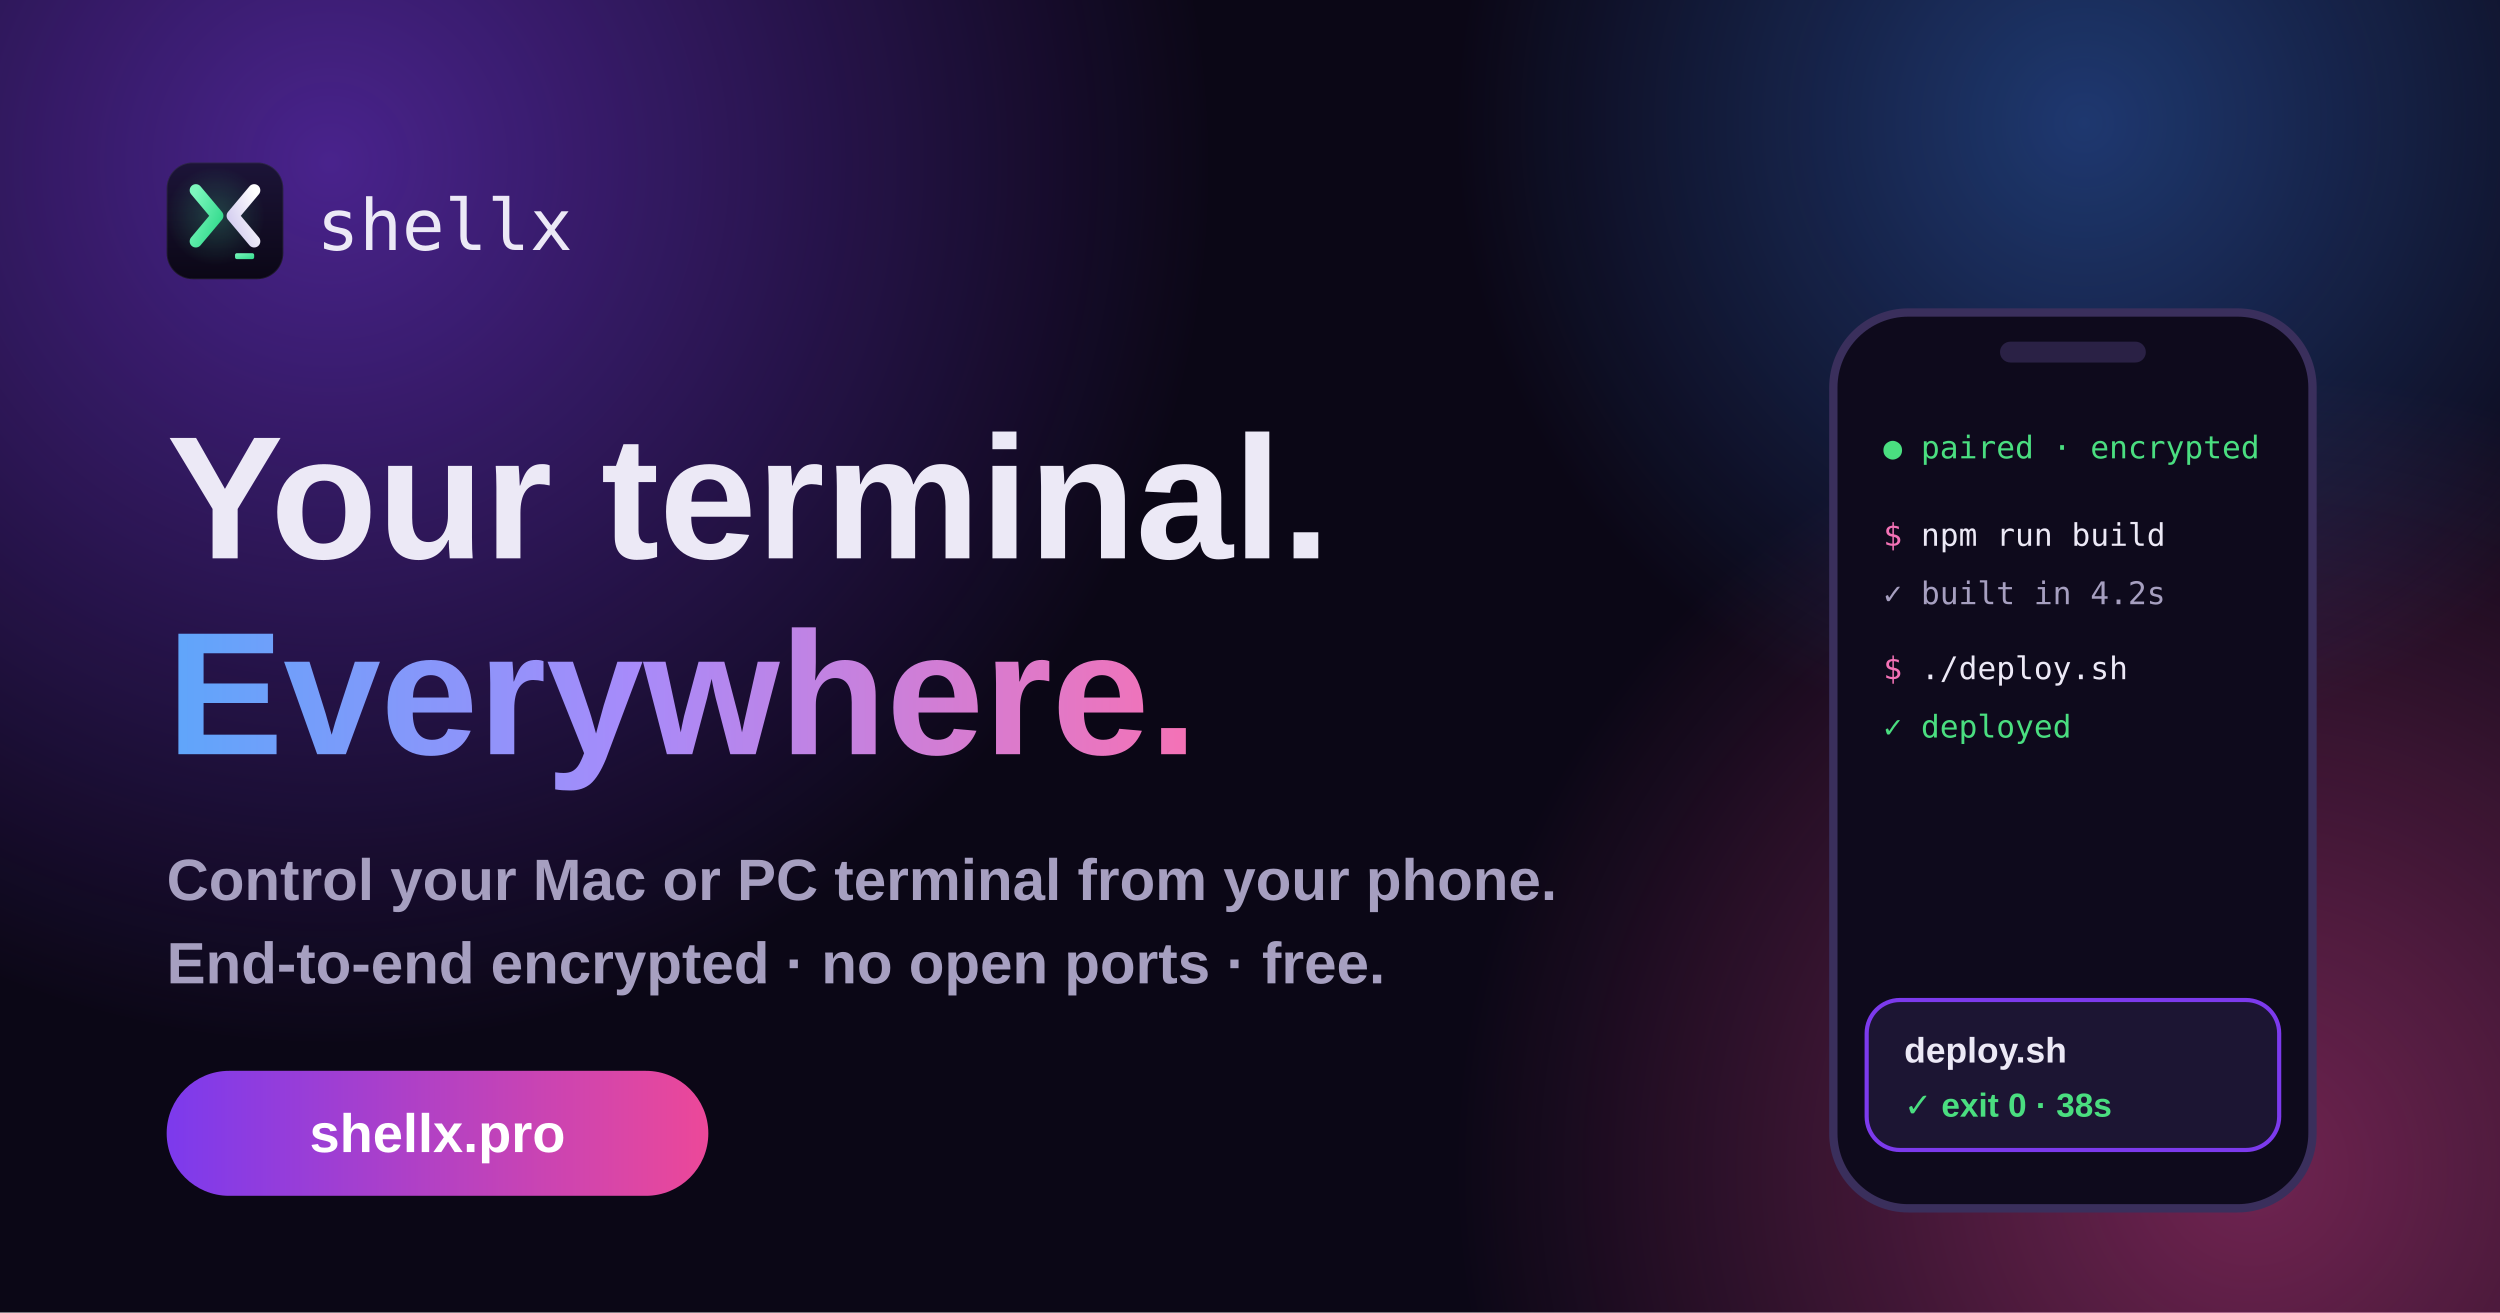
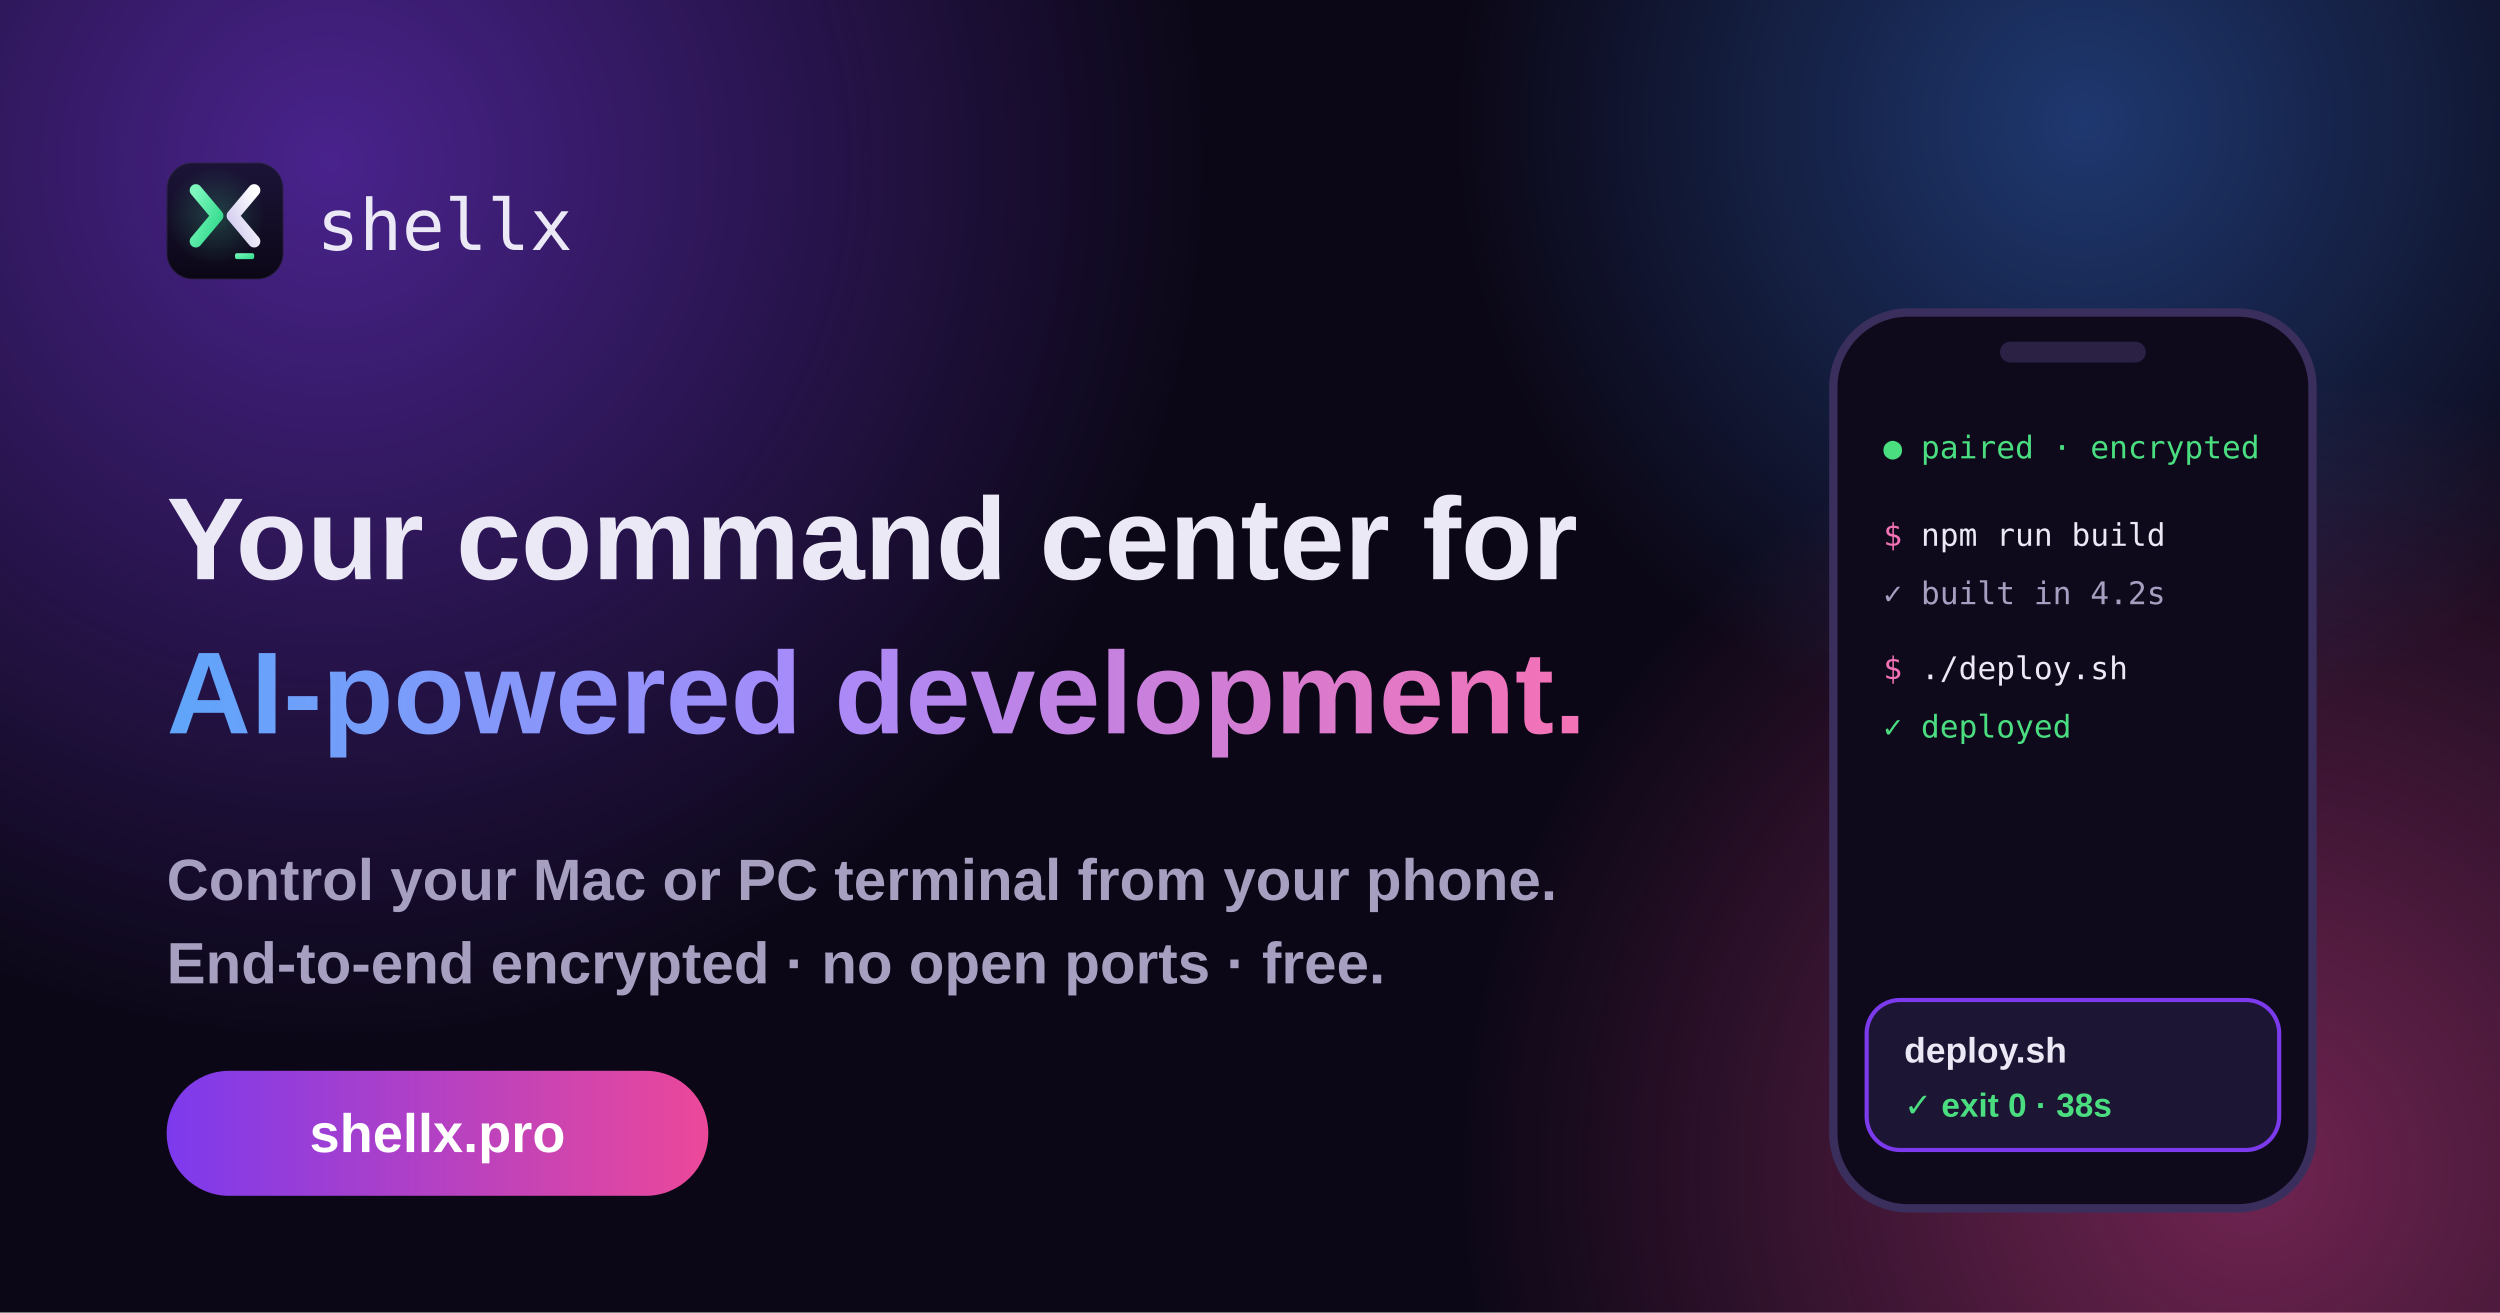
<svg xmlns="http://www.w3.org/2000/svg" width="1200" height="630" viewBox="0 0 1200 630">
  <defs>
    <style>
      @font-face { font-family: 'SG'; src: url('../public/fonts/SpaceGrotesk-Latin.woff2'); font-weight: 300 700; }
      @font-face { font-family: 'SG'; src: url('../public/fonts/SpaceGrotesk-Vietnamese.woff2'); font-weight: 300 700;
        unicode-range: U+0102-0103, U+0110-0111, U+0128-0129, U+0168-0169, U+01A0-01A1, U+01AF-01B0, U+0300-0301, U+0303-0304, U+0308-0309, U+0323, U+0329, U+1EA0-1EF9, U+20AB; }
      @font-face { font-family: 'JBM'; src: url('../public/fonts/JetBrainsMono-Bold.woff2'); font-weight: 700; }
      .h { font-family: 'SG', 'Helvetica Neue', Arial, sans-serif; font-weight: 700; }
      .m { font-family: 'JBM', Menlo, monospace; }
    </style>
    <radialGradient id="p" cx="0.5" cy="0.5" r="0.5">
      <stop offset="0" stop-color="#7c3aed" stop-opacity="0.55" />
      <stop offset="1" stop-color="#7c3aed" stop-opacity="0" />
    </radialGradient>
    <radialGradient id="k" cx="0.5" cy="0.5" r="0.5">
      <stop offset="0" stop-color="#ec4899" stop-opacity="0.45" />
      <stop offset="1" stop-color="#ec4899" stop-opacity="0" />
    </radialGradient>
    <radialGradient id="b" cx="0.5" cy="0.5" r="0.5">
      <stop offset="0" stop-color="#3b82f6" stop-opacity="0.4" />
      <stop offset="1" stop-color="#3b82f6" stop-opacity="0" />
    </radialGradient>
    <linearGradient id="t" x1="0" x2="1">
      <stop offset="0" stop-color="#60a5fa" />
      <stop offset="0.45" stop-color="#a78bfa" />
      <stop offset="1" stop-color="#f472b6" />
    </linearGradient>
    <linearGradient id="btn" x1="0" x2="1">
      <stop offset="0" stop-color="#7c3aed" />
      <stop offset="1" stop-color="#ec4899" />
    </linearGradient>
  </defs>
  <rect width="1200" height="630" fill="#0b0716" />
  <circle cx="160" cy="80" r="420" fill="url(#p)" />
  <circle cx="1080" cy="560" r="380" fill="url(#k)" />
  <circle cx="1000" cy="60" r="300" fill="url(#b)" />
  <svg x="80" y="78" width="56" height="56" viewBox="0 0 512 512">
    <defs>
      <linearGradient id="logo-bg" x1="0" y1="0" x2="0" y2="1">
        <stop offset="0" stop-color="#1C1438" />
        <stop offset="1" stop-color="#0B0716" />
      </linearGradient>
      <radialGradient id="logo-glow" cx="0.42" cy="0.46" r="0.42">
        <stop offset="0" stop-color="#4AF2A1" stop-opacity="0.22" />
        <stop offset="1" stop-color="#4AF2A1" stop-opacity="0" />
      </radialGradient>
      <linearGradient id="logo-mint" x1="0" y1="0" x2="1" y2="1">
        <stop offset="0" stop-color="#7DF7BE" />
        <stop offset="1" stop-color="#2FD98A" />
      </linearGradient>
      <linearGradient id="logo-lilac" x1="1" y1="0" x2="0" y2="1">
        <stop offset="0" stop-color="#FFFFFF" />
        <stop offset="1" stop-color="#CFC8EE" />
      </linearGradient>
    </defs>
    <rect width="512" height="512" rx="114" fill="url(#logo-bg)" />
    <rect width="512" height="512" rx="114" fill="url(#logo-glow)" />
    <rect x="2" y="2" width="508" height="508" rx="112" fill="none" stroke="#FFFFFF" stroke-opacity="0.09" stroke-width="3" />
    <polyline points="384,122 290,234 384,346" fill="none" stroke="url(#logo-lilac)" stroke-width="54" stroke-linecap="round" stroke-linejoin="round" />
    <polyline points="128,122 222,234 128,346" fill="none" stroke="url(#logo-mint)" stroke-width="54" stroke-linecap="round" stroke-linejoin="round" />
    <rect x="300" y="398" width="84" height="26" rx="8" fill="url(#logo-mint)" />
  </svg>
  <text x="152" y="120" class="m" font-size="34" fill="#ece9f6">shellx</text>
-   <text x="80" y="268" class="h" font-size="84" fill="#ece9f6">Your terminal.</text>
-   <text x="80" y="362" class="h" font-size="84" fill="url(#t)">Everywhere.</text>
+   <text x="80" y="278" class="h" font-size="56" fill="#ece9f6">Your command center for</text>
+   <text x="80" y="352" class="h" font-size="56" fill="url(#t)">AI-powered development.</text>
  <text x="80" y="432" class="h" font-size="28" font-weight="400" fill="#a69fc0">Control your Mac or PC terminal from your phone.</text>
  <text x="80" y="472" class="h" font-size="28" font-weight="400" fill="#a69fc0">End-to-end encrypted · no open ports · free.</text>
  <rect x="80" y="514" width="260" height="60" rx="30" fill="url(#btn)" />
  <text x="210" y="553" class="h" font-size="26" fill="#fff" text-anchor="middle">shellx.pro</text>
  <g transform="translate(880 150)">
    <rect width="230" height="430" rx="36" fill="#0e0a1c" stroke="#3a2f5c" stroke-width="4" />
    <rect x="80" y="14" width="70" height="10" rx="5" fill="#2a2145" />
    <text x="24" y="70" class="m" font-size="15" fill="#4ade80">● paired · encrypted</text>
    <text x="24" y="112" class="m" font-size="15" fill="#f472b6">$ <tspan fill="#ece9f6">npm run build</tspan>
    </text>
    <text x="24" y="140" class="m" font-size="15" fill="#a69fc0">✓ built in 4.2s</text>
    <text x="24" y="176" class="m" font-size="15" fill="#f472b6">$ <tspan fill="#ece9f6">./deploy.sh</tspan>
    </text>
    <text x="24" y="204" class="m" font-size="15" fill="#4ade80">✓ deployed</text>
    <rect x="16" y="330" width="198" height="72" rx="16" fill="#1c1533" stroke="#7c3aed" stroke-width="2" />
    <text x="34" y="360" class="h" font-size="17" fill="#ece9f6">deploy.sh</text>
    <text x="34" y="386" class="h" font-size="16" fill="#4ade80">✓ exit 0 · 38s</text>
  </g>
</svg>
